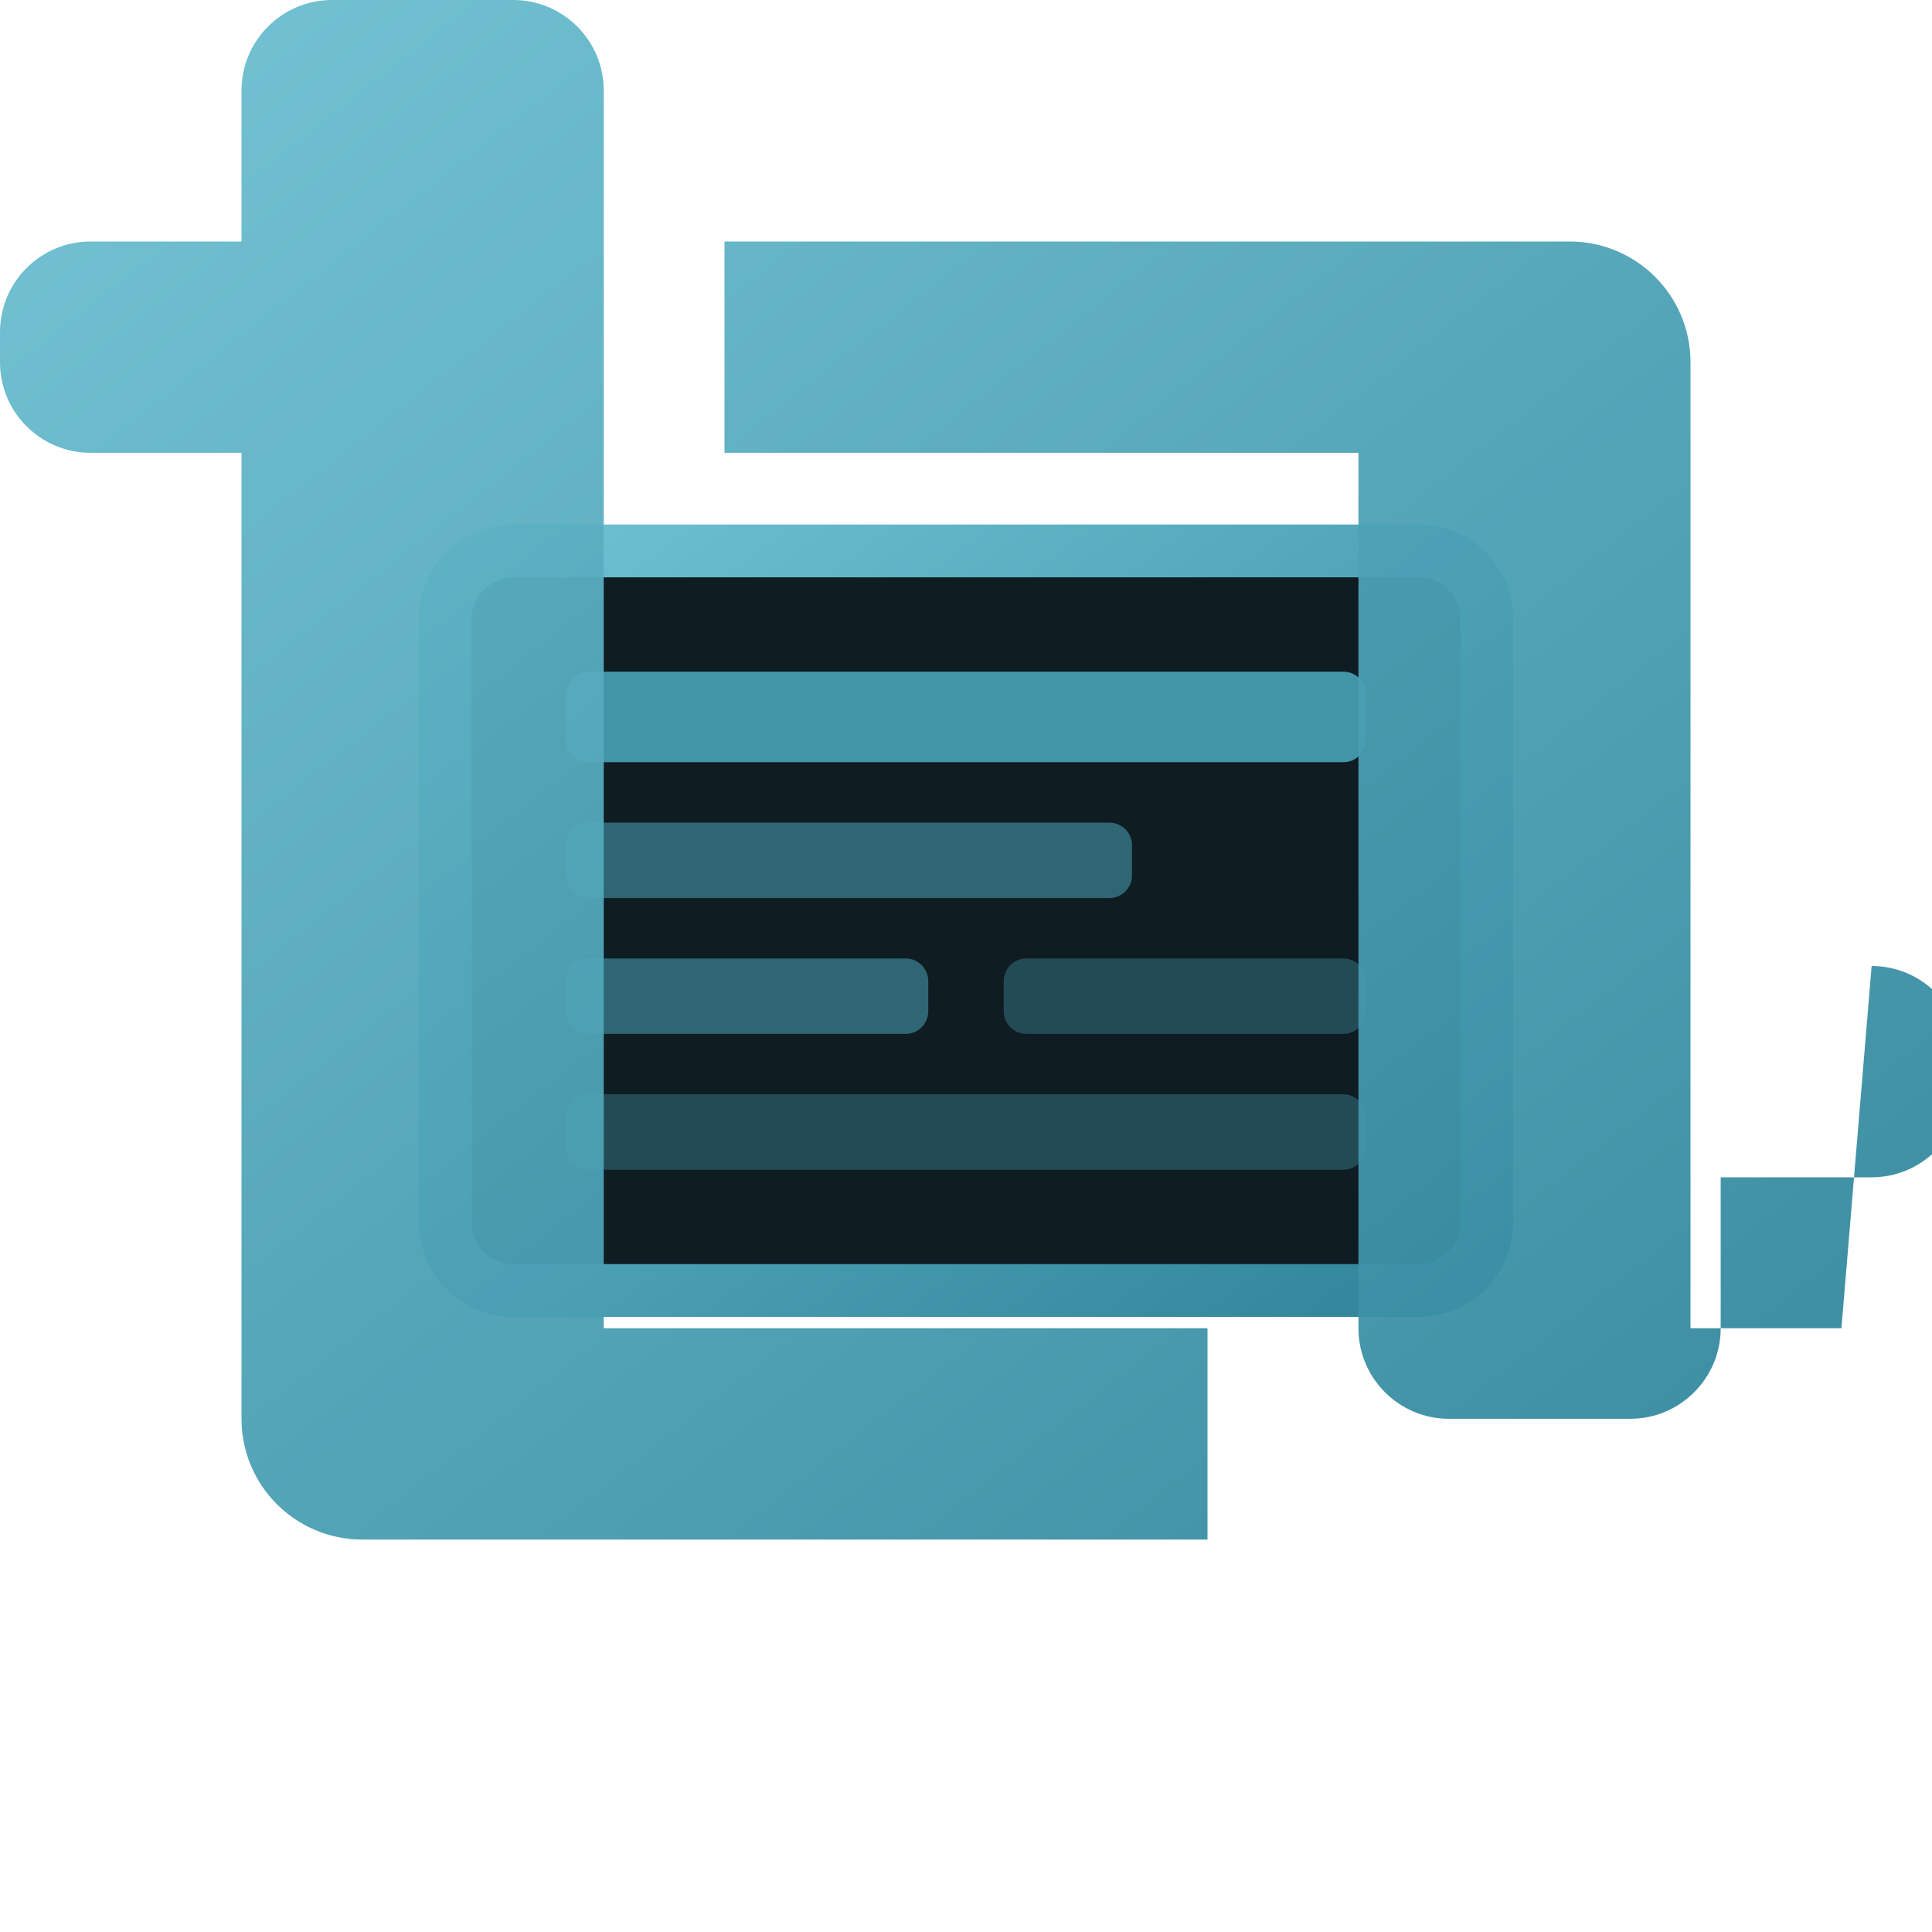
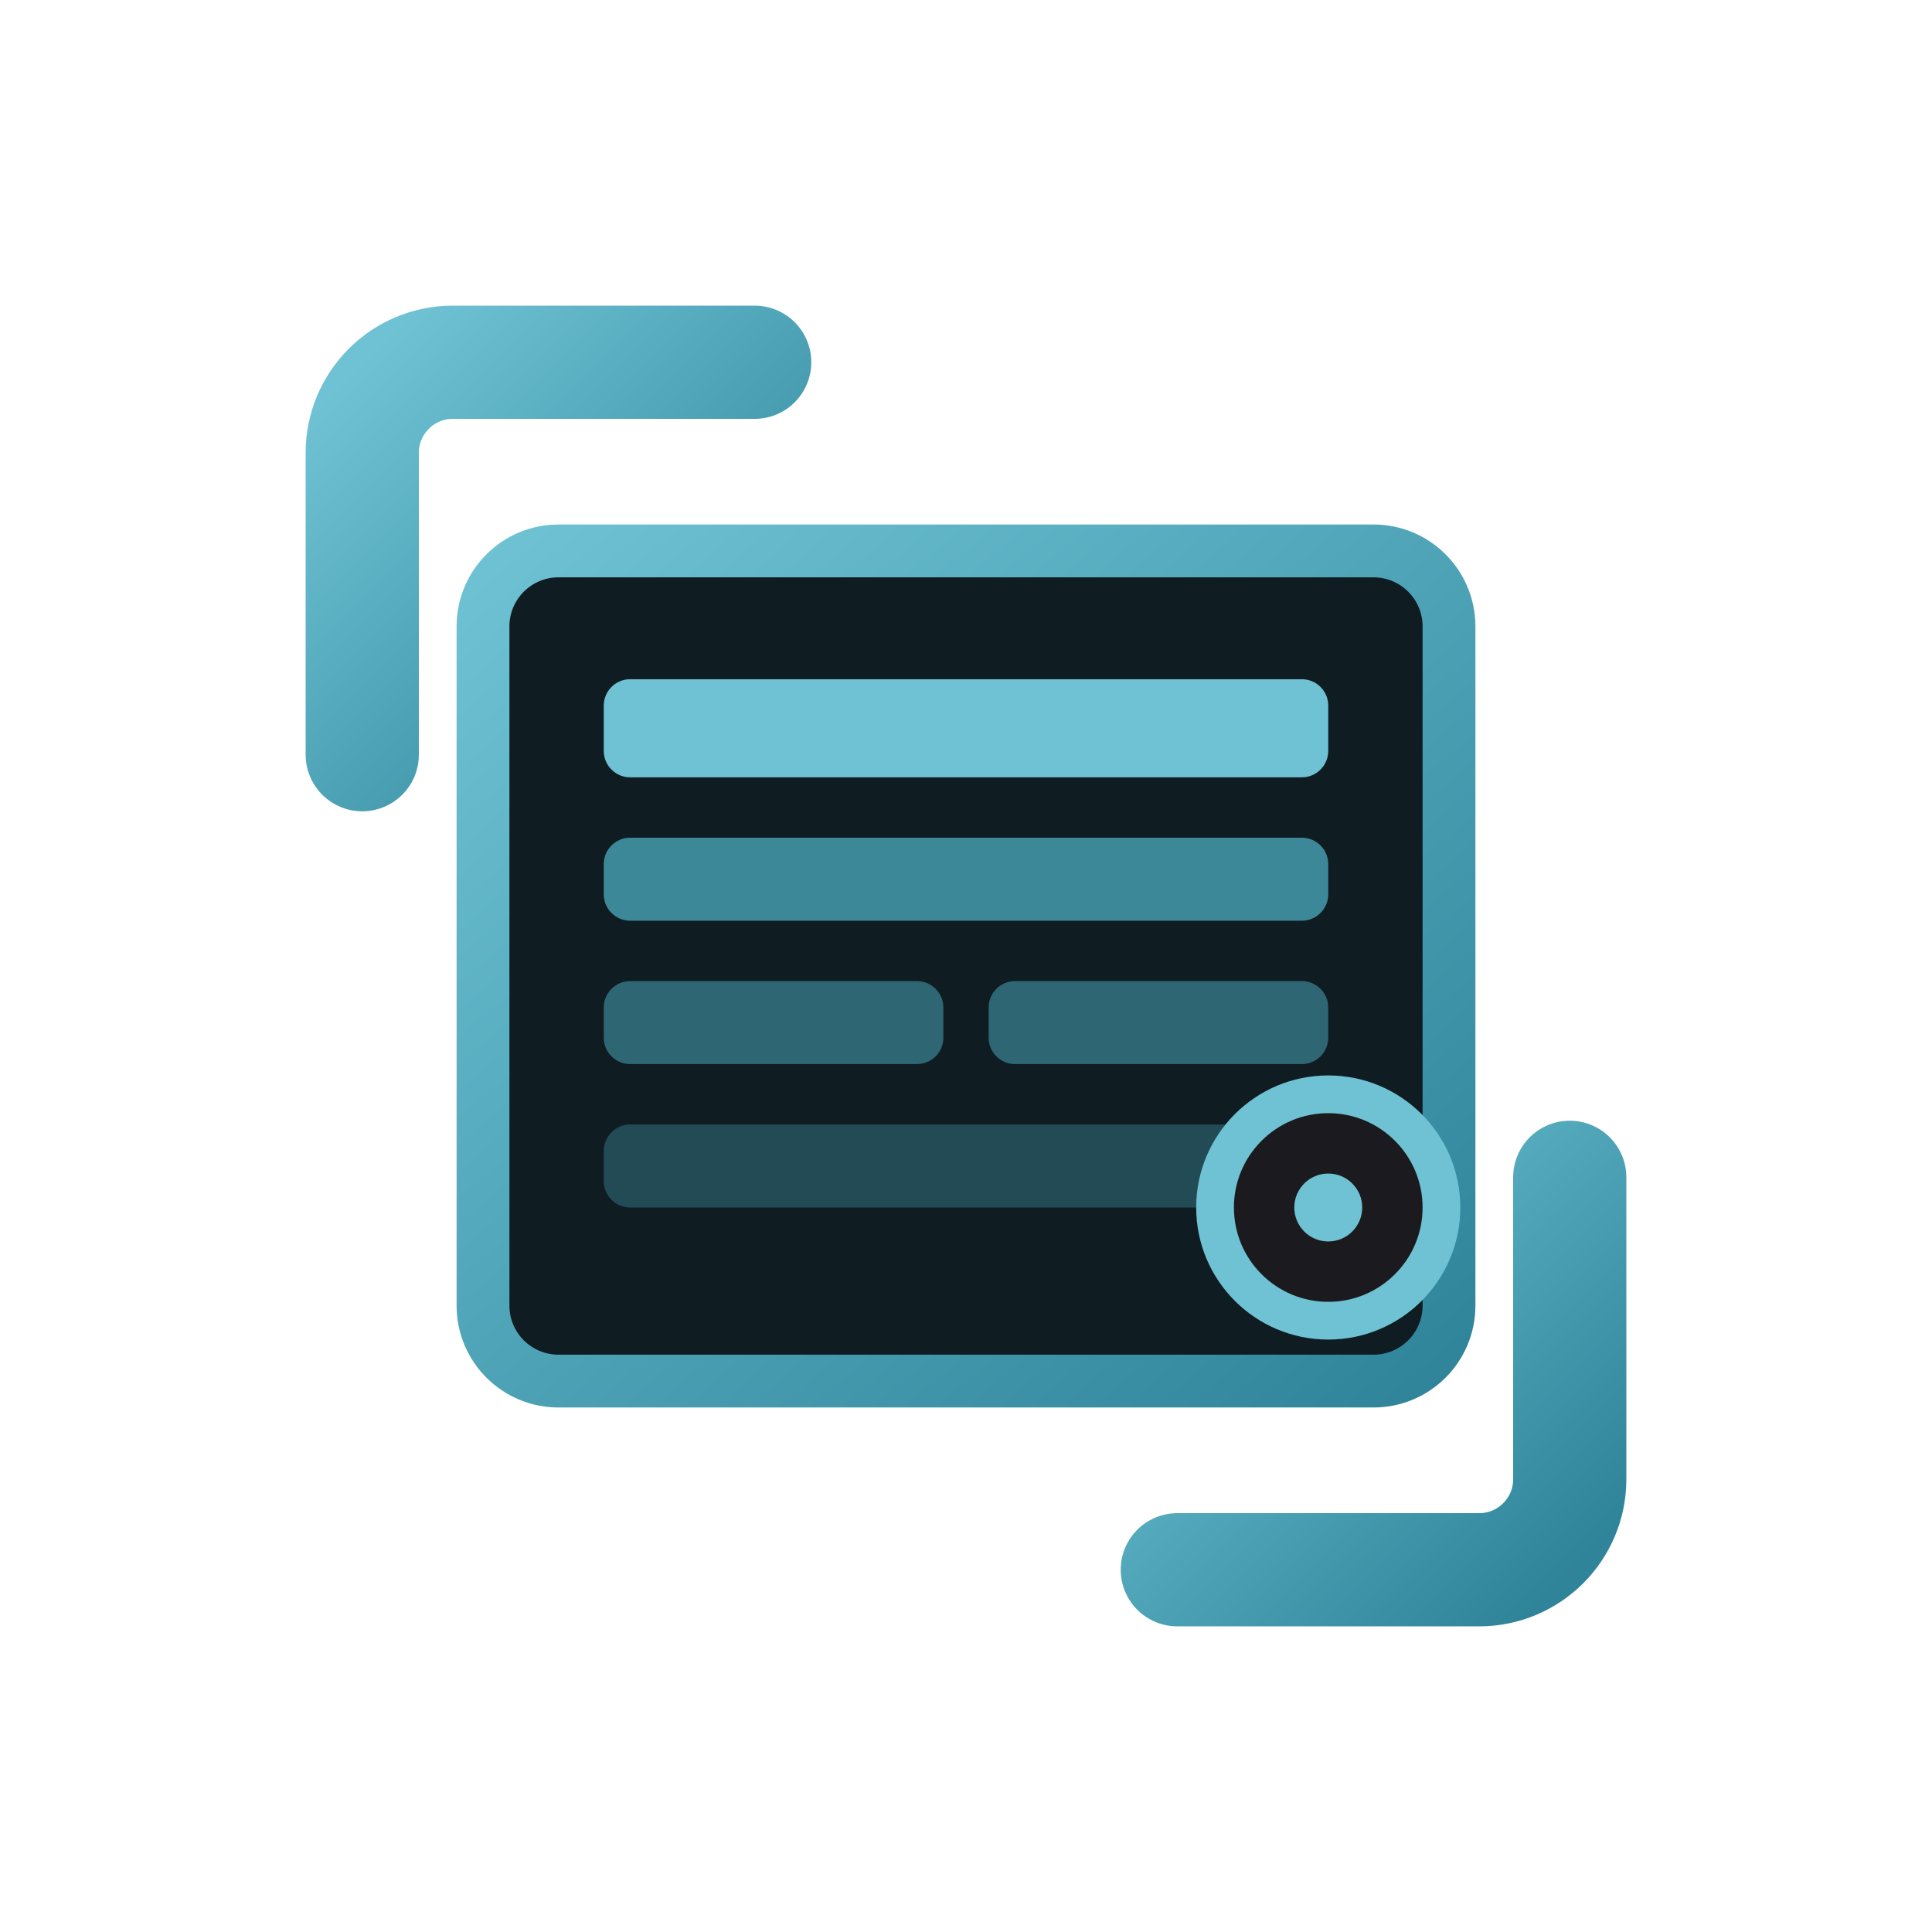
<svg xmlns="http://www.w3.org/2000/svg" viewBox="0 0 512 512">
  <defs>
    <linearGradient id="g" x1="0" y1="0" x2="1" y2="1">
      <stop offset="0" stop-color="#6ec2d3" />
      <stop offset="1" stop-color="#2f849a" />
    </linearGradient>
  </defs>
-   <rect x="118" y="146" width="276" height="196" rx="18" fill="#0f1c22" stroke="url(#g)" stroke-width="14" />
-   <rect x="150" y="178" width="212" height="24" rx="6" fill="#47a2b6" opacity="0.9" />
-   <rect x="150" y="218" width="150" height="20" rx="6" fill="#47a2b6" opacity="0.55" />
-   <rect x="150" y="254" width="96" height="20" rx="6" fill="#47a2b6" opacity="0.55" />
-   <rect x="266" y="254" width="96" height="20" rx="6" fill="#47a2b6" opacity="0.35" />
-   <rect x="150" y="290" width="212" height="20" rx="6" fill="#47a2b6" opacity="0.35" />
-   <path fill="url(#g)" d="M488 352h-40V96c0-17.67-14.33-32-32-32H192v56h168v232c0 13.25 10.75 24 24 24h48c13.25 0 24-10.75 24-24v-40h40c13.25 0 24-10.75 24-24v-8c0-13.26-10.75-24-24-24M160 24c0-13.26-10.75-24-24-24H88C74.75 0 64 10.74 64 24v40H24C10.75 64 0 74.74 0 88v8c0 13.25 10.75 24 24 24h40v256c0 17.67 14.33 32 32 32h224v-56H160z" opacity="0.95" />
+   <path d="M96 200V120a24 24 0 0 1 24-24h80" fill="none" stroke="url(#g)" stroke-width="30" stroke-linecap="round" />
+   <path d="M416 312v80a24 24 0 0 1-24 24h-80" fill="none" stroke="url(#g)" stroke-width="30" stroke-linecap="round" />
+   <rect x="128" y="146" width="256" height="220" rx="20" fill="#0f1c22" stroke="url(#g)" stroke-width="14" />
+   <rect x="160" y="180" width="192" height="26" rx="7" fill="#6ec2d3" />
+   <rect x="160" y="222" width="192" height="22" rx="7" fill="#47a2b6" opacity="0.8" />
+   <rect x="160" y="260" width="90" height="22" rx="7" fill="#47a2b6" opacity="0.55" />
+   <rect x="262" y="260" width="90" height="22" rx="7" fill="#47a2b6" opacity="0.55" />
+   <rect x="160" y="298" width="192" height="22" rx="7" fill="#47a2b6" opacity="0.35" />
+   <circle cx="352" cy="320" r="30" fill="#1b1b1f" stroke="#6ec2d3" stroke-width="10" />
+   <circle cx="352" cy="320" r="9" fill="#6ec2d3" />
</svg>
